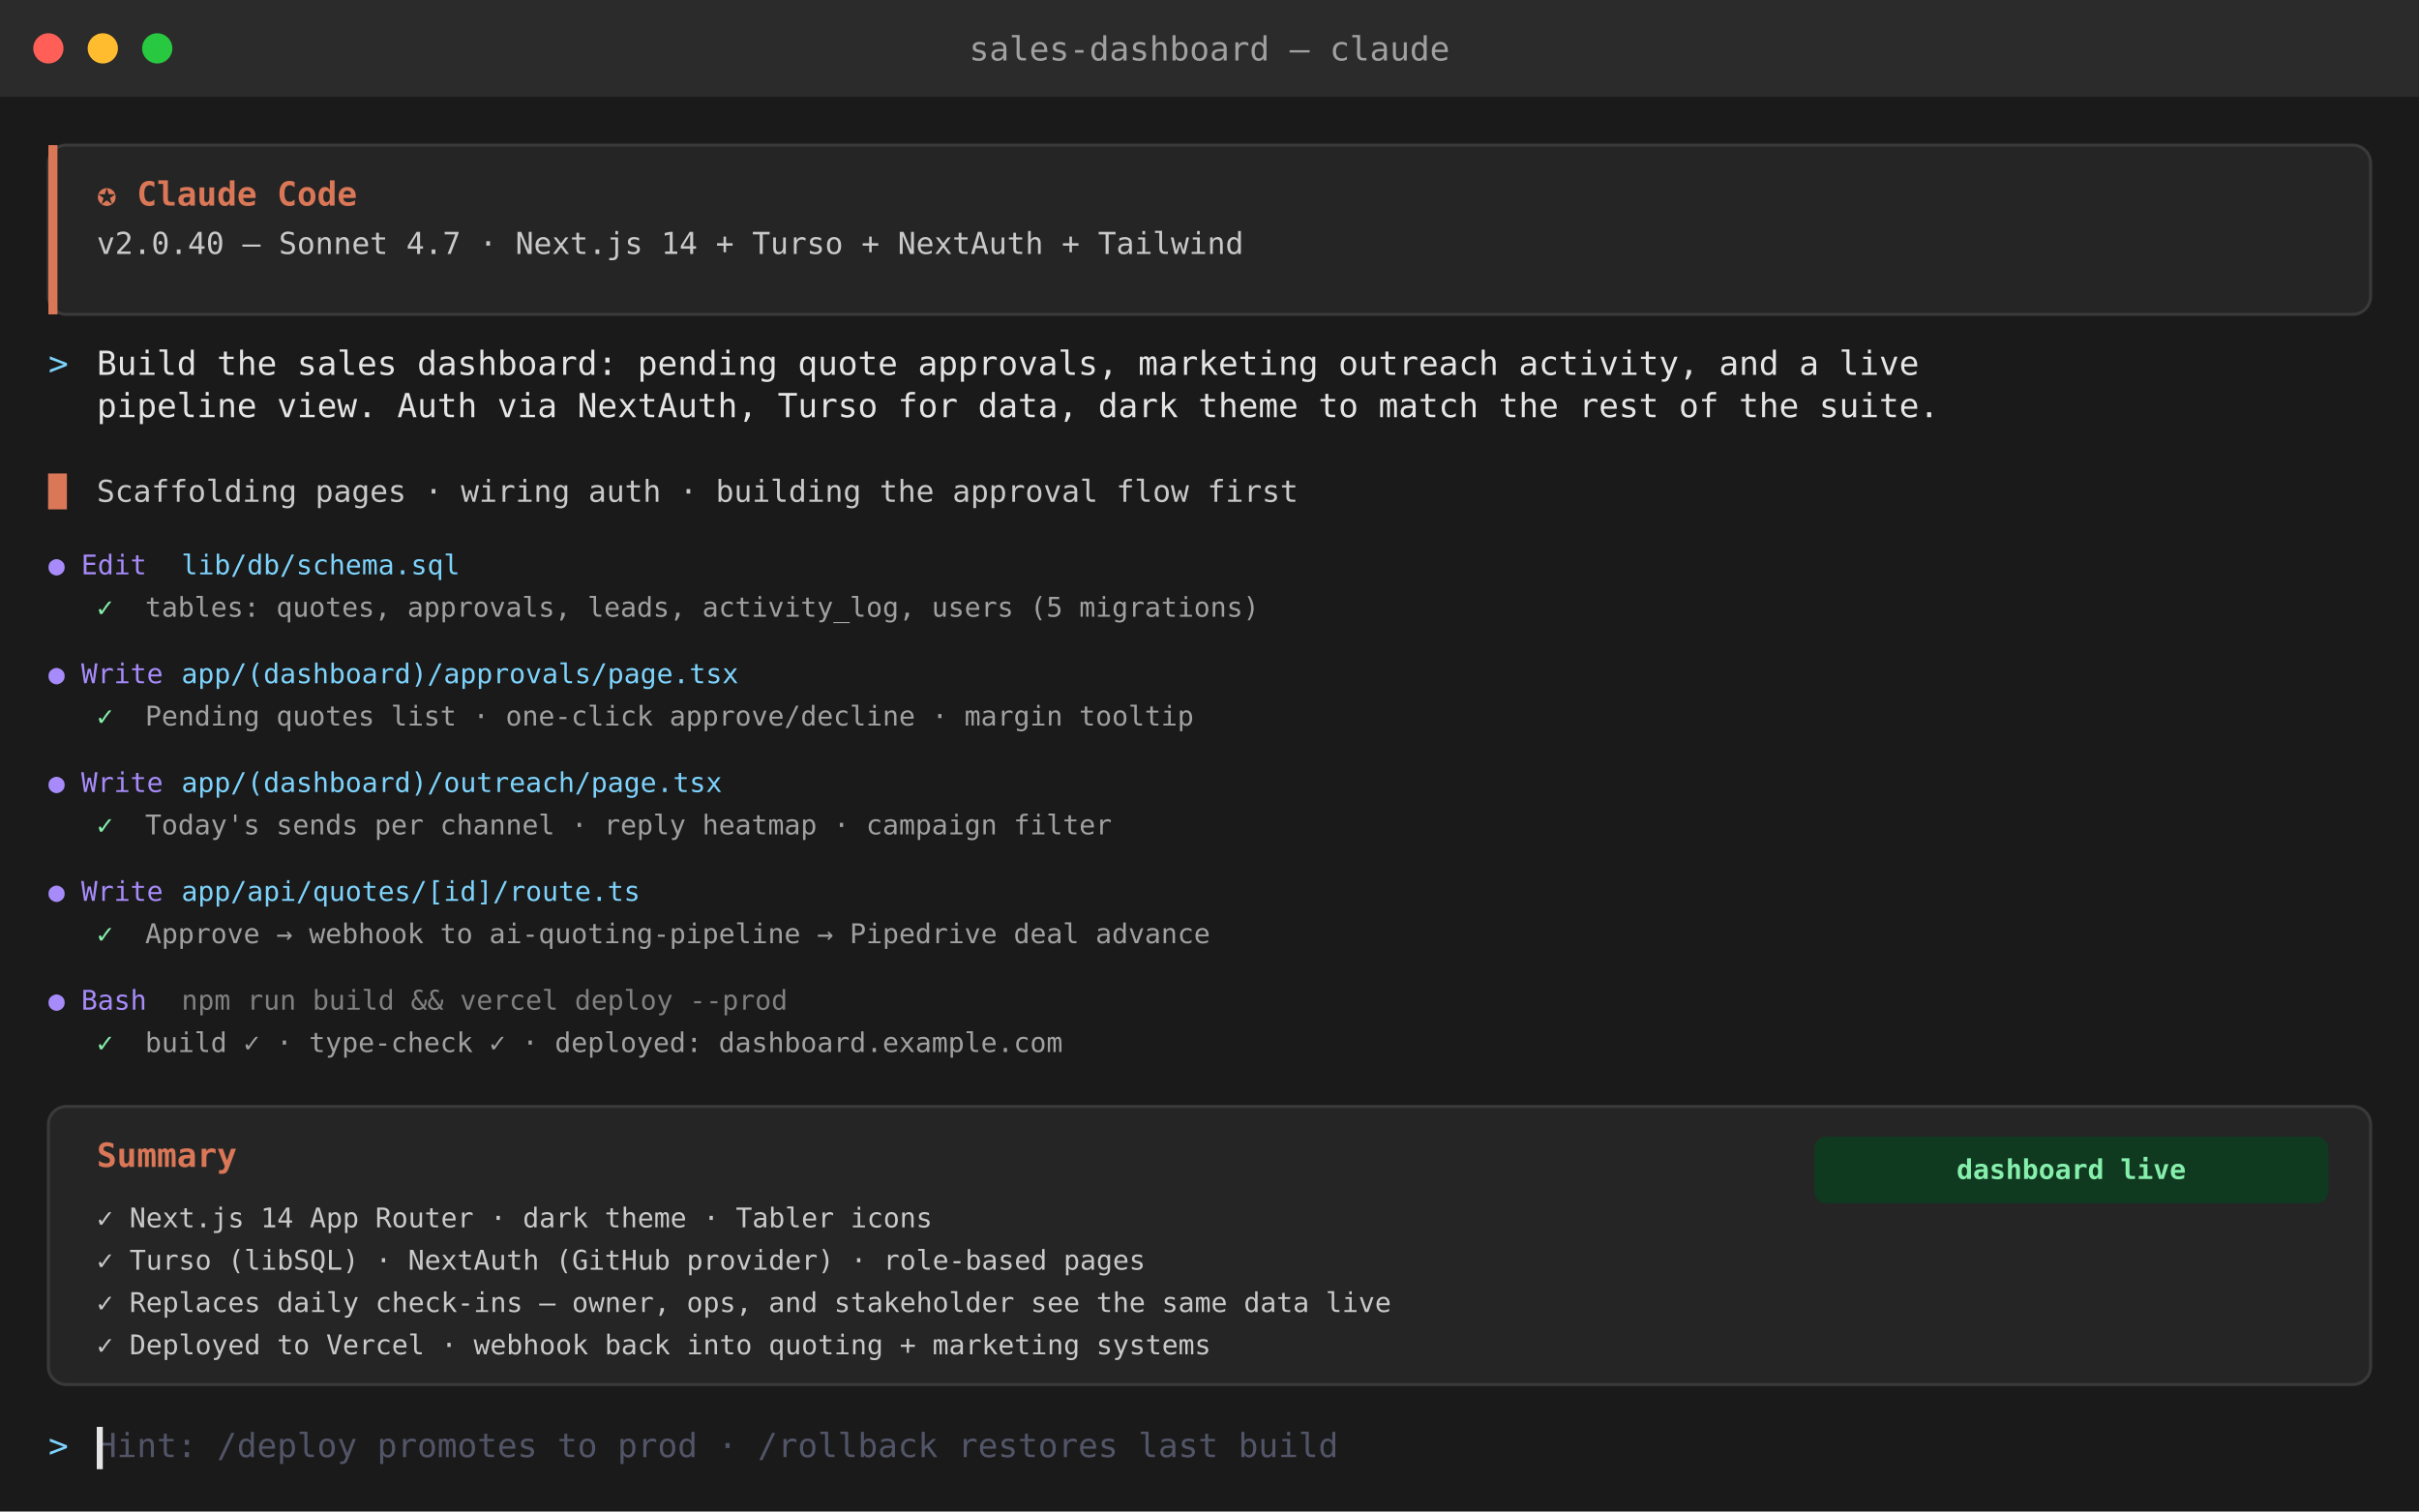
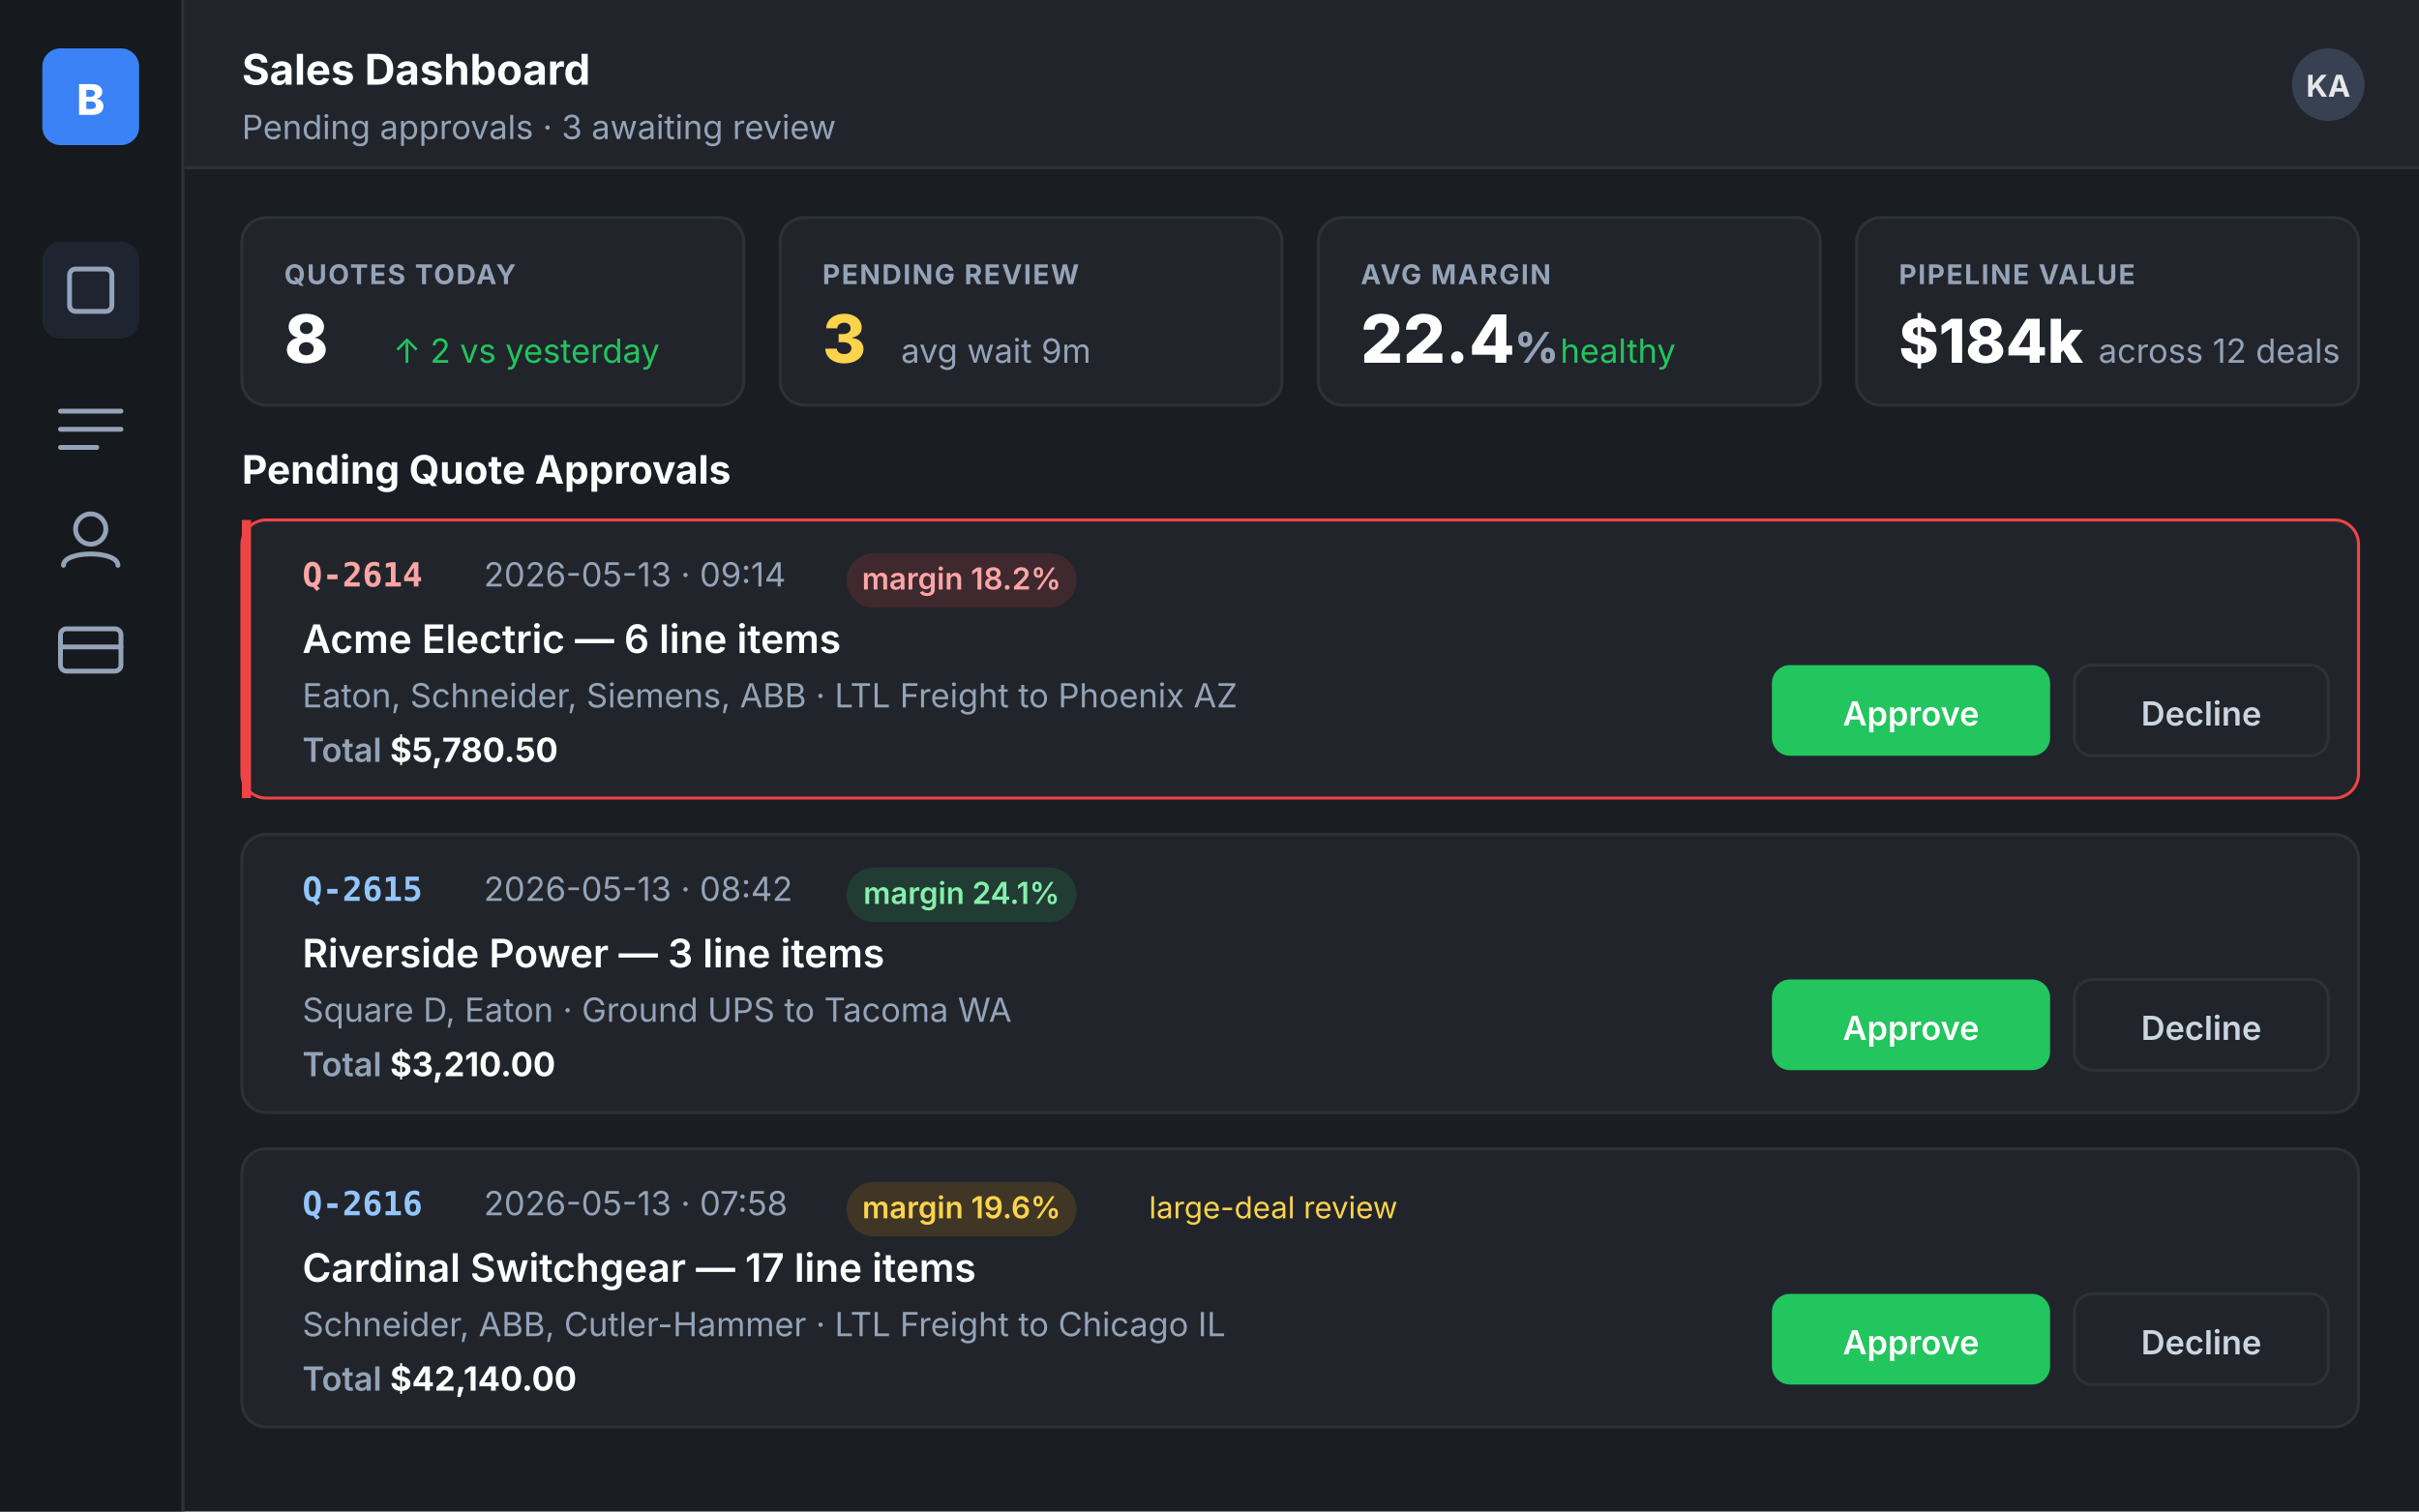
<svg xmlns="http://www.w3.org/2000/svg" viewBox="0 0 800 500">
-   <rect width="800" height="500" fill="#1A1A1A" />
-   <rect width="800" height="32" fill="#2B2B2B" />
-   <circle cx="16" cy="16" r="5" fill="#FF5F57" />
-   <circle cx="34" cy="16" r="5" fill="#FEBC2E" />
-   <circle cx="52" cy="16" r="5" fill="#28C840" />
-   <text x="400" y="20" text-anchor="middle" font-family="JetBrains Mono,monospace" font-size="11" fill="#A0A0A0">sales-dashboard — claude</text>
-   <rect x="16" y="48" width="768" height="56" rx="6" fill="#252525" stroke="#3A3A3A" />
-   <rect x="16" y="48" width="3" height="56" fill="#D97757" />
-   <text x="32" y="68" font-family="JetBrains Mono,monospace" font-size="11" font-weight="700" fill="#D97757">✪ Claude Code</text>
-   <text x="32" y="84" font-family="JetBrains Mono,monospace" font-size="10" fill="#C9C9C9">v2.0.40 — Sonnet 4.7 · Next.js 14 + Turso + NextAuth + Tailwind</text>
-   <text x="16" y="124" font-family="JetBrains Mono,monospace" font-size="11" fill="#7DD3FC">&gt;</text>
-   <text x="32" y="124" font-family="JetBrains Mono,monospace" font-size="11" fill="#E5E5E5">Build the sales dashboard: pending quote approvals, marketing outreach activity, and a live</text>
-   <text x="32" y="138" font-family="JetBrains Mono,monospace" font-size="11" fill="#E5E5E5">pipeline view. Auth via NextAuth, Turso for data, dark theme to match the rest of the suite.</text>
-   <text x="16" y="166" font-family="JetBrains Mono,monospace" font-size="10" fill="#D97757">█</text>
-   <text x="32" y="166" font-family="JetBrains Mono,monospace" font-size="10" fill="#C9C9C9">Scaffolding pages · wiring auth · building the approval flow first</text>
-   <text x="16" y="190" font-family="JetBrains Mono,monospace" font-size="9" fill="#A78BFA">● Edit</text>
-   <text x="60" y="190" font-family="JetBrains Mono,monospace" font-size="9" fill="#7DD3FC">lib/db/schema.sql</text>
-   <text x="32" y="204" font-family="JetBrains Mono,monospace" font-size="9" fill="#86EFAC">✓</text>
-   <text x="48" y="204" font-family="JetBrains Mono,monospace" font-size="9" fill="#A0A0A0">tables: quotes, approvals, leads, activity_log, users (5 migrations)</text>
-   <text x="16" y="226" font-family="JetBrains Mono,monospace" font-size="9" fill="#A78BFA">● Write</text>
-   <text x="60" y="226" font-family="JetBrains Mono,monospace" font-size="9" fill="#7DD3FC">app/(dashboard)/approvals/page.tsx</text>
-   <text x="32" y="240" font-family="JetBrains Mono,monospace" font-size="9" fill="#86EFAC">✓</text>
-   <text x="48" y="240" font-family="JetBrains Mono,monospace" font-size="9" fill="#A0A0A0">Pending quotes list · one-click approve/decline · margin tooltip</text>
-   <text x="16" y="262" font-family="JetBrains Mono,monospace" font-size="9" fill="#A78BFA">● Write</text>
-   <text x="60" y="262" font-family="JetBrains Mono,monospace" font-size="9" fill="#7DD3FC">app/(dashboard)/outreach/page.tsx</text>
-   <text x="32" y="276" font-family="JetBrains Mono,monospace" font-size="9" fill="#86EFAC">✓</text>
-   <text x="48" y="276" font-family="JetBrains Mono,monospace" font-size="9" fill="#A0A0A0">Today's sends per channel · reply heatmap · campaign filter</text>
-   <text x="16" y="298" font-family="JetBrains Mono,monospace" font-size="9" fill="#A78BFA">● Write</text>
-   <text x="60" y="298" font-family="JetBrains Mono,monospace" font-size="9" fill="#7DD3FC">app/api/quotes/[id]/route.ts</text>
-   <text x="32" y="312" font-family="JetBrains Mono,monospace" font-size="9" fill="#86EFAC">✓</text>
-   <text x="48" y="312" font-family="JetBrains Mono,monospace" font-size="9" fill="#A0A0A0">Approve → webhook to ai-quoting-pipeline → Pipedrive deal advance</text>
-   <text x="16" y="334" font-family="JetBrains Mono,monospace" font-size="9" fill="#A78BFA">● Bash</text>
-   <text x="60" y="334" font-family="JetBrains Mono,monospace" font-size="9" fill="#808080">npm run build &amp;&amp; vercel deploy --prod</text>
-   <text x="32" y="348" font-family="JetBrains Mono,monospace" font-size="9" fill="#86EFAC">✓</text>
-   <text x="48" y="348" font-family="JetBrains Mono,monospace" font-size="9" fill="#A0A0A0">build ✓ · type-check ✓ · deployed: dashboard.example.com</text>
-   <rect x="16" y="366" width="768" height="92" rx="6" fill="#252525" stroke="#3A3A3A" />
-   <text x="32" y="386" font-family="JetBrains Mono,monospace" font-size="11" font-weight="700" fill="#D97757">Summary</text>
-   <text x="32" y="406" font-family="JetBrains Mono,monospace" font-size="9" fill="#C9C9C9">✓ Next.js 14 App Router · dark theme · Tabler icons</text>
-   <text x="32" y="420" font-family="JetBrains Mono,monospace" font-size="9" fill="#C9C9C9">✓ Turso (libSQL) · NextAuth (GitHub provider) · role-based pages</text>
-   <text x="32" y="434" font-family="JetBrains Mono,monospace" font-size="9" fill="#C9C9C9">✓ Replaces daily check-ins — owner, ops, and stakeholder see the same data live</text>
-   <text x="32" y="448" font-family="JetBrains Mono,monospace" font-size="9" fill="#C9C9C9">✓ Deployed to Vercel · webhook back into quoting + marketing systems</text>
-   <rect x="600" y="376" width="170" height="22" rx="4" fill="#0F3A1F" />
-   <text x="685" y="390" text-anchor="middle" font-family="JetBrains Mono,monospace" font-size="9" font-weight="700" fill="#86EFAC">dashboard live</text>
-   <text x="16" y="482" font-family="JetBrains Mono,monospace" font-size="11" fill="#7DD3FC">&gt;</text>
-   <text x="32" y="482" font-family="JetBrains Mono,monospace" font-size="11" fill="#525567">Hint: /deploy promotes to prod · /rollback restores last build</text>
-   <rect x="32" y="472" width="2" height="14" fill="#E5E5E5" />
+   <rect width="800" height="500" fill="#1A1D23" />
+   <rect width="60" height="500" fill="#16191E" />
+   <rect x="60" y="0" width="1" height="500" fill="#2D3139" />
+   <rect x="14" y="16" width="32" height="32" rx="6" fill="#3B82F6" />
+   <text x="30" y="38" text-anchor="middle" font-family="Inter,sans-serif" font-size="14" font-weight="800" fill="#fff">B</text>
+   <g transform="translate(14,80)" stroke="#94A3B8" stroke-width="1.6" fill="none" stroke-linecap="round" stroke-linejoin="round">
+     <rect x="0" y="0" width="32" height="32" rx="6" fill="#1E2530" stroke="none" />
+     <rect x="9" y="9" width="14" height="14" rx="2" />
+   </g>
+   <g transform="translate(14,124)" stroke="#94A3B8" stroke-width="1.6" fill="none" stroke-linecap="round" stroke-linejoin="round">
+     <path d="M 6 12 L 26 12 M 6 18 L 26 18 M 6 24 L 18 24" />
+   </g>
+   <g transform="translate(14,162)" stroke="#94A3B8" stroke-width="1.6" fill="none" stroke-linecap="round" stroke-linejoin="round">
+     <circle cx="16" cy="13" r="5" />
+     <path d="M 7 25 C 7 20, 25 20, 25 25" />
+   </g>
+   <g transform="translate(14,200)" stroke="#94A3B8" stroke-width="1.6" fill="none" stroke-linecap="round" stroke-linejoin="round">
+     <rect x="6" y="8" width="20" height="14" rx="2" />
+     <path d="M 6 14 L 26 14" />
+   </g>
+   <rect x="61" y="0" width="739" height="56" fill="#21252B" />
+   <rect x="61" y="55" width="739" height="1" fill="#2D3139" />
+   <text x="80" y="28" font-family="Inter,sans-serif" font-size="14" font-weight="700" fill="#fff">Sales Dashboard</text>
+   <text x="80" y="46" font-family="Inter,sans-serif" font-size="11" fill="#94A3B8">Pending approvals · 3 awaiting review</text>
+   <circle cx="770" cy="28" r="12" fill="#374151" />
+   <text x="770" y="32" text-anchor="middle" font-family="Inter,sans-serif" font-size="10" font-weight="700" fill="#E5E7EB">KA</text>
+   <g transform="translate(80,72)">
+     <rect width="166" height="62" rx="8" fill="#21252B" stroke="#2D3139" />
+     <text x="14" y="22" font-family="Inter,sans-serif" font-size="9" font-weight="700" fill="#94A3B8" letter-spacing="0.5">QUOTES TODAY</text>
+     <text x="14" y="48" font-family="Inter,sans-serif" font-size="22" font-weight="800" fill="#fff">8</text>
+     <text x="50" y="48" font-family="Inter,sans-serif" font-size="11" fill="#22C55E">↑ 2 vs yesterday</text>
+   </g>
+   <g transform="translate(258,72)">
+     <rect width="166" height="62" rx="8" fill="#21252B" stroke="#2D3139" />
+     <text x="14" y="22" font-family="Inter,sans-serif" font-size="9" font-weight="700" fill="#94A3B8" letter-spacing="0.5">PENDING REVIEW</text>
+     <text x="14" y="48" font-family="Inter,sans-serif" font-size="22" font-weight="800" fill="#FCD34D">3</text>
+     <text x="40" y="48" font-family="Inter,sans-serif" font-size="11" fill="#94A3B8">avg wait 9m</text>
+   </g>
+   <g transform="translate(436,72)">
+     <rect width="166" height="62" rx="8" fill="#21252B" stroke="#2D3139" />
+     <text x="14" y="22" font-family="Inter,sans-serif" font-size="9" font-weight="700" fill="#94A3B8" letter-spacing="0.5">AVG MARGIN</text>
+     <text x="14" y="48" font-family="Inter,sans-serif" font-size="22" font-weight="800" fill="#fff">22.4<tspan font-size="14" fill="#94A3B8">%</tspan>
+     </text>
+     <text x="80" y="48" font-family="Inter,sans-serif" font-size="11" fill="#22C55E">healthy</text>
+   </g>
+   <g transform="translate(614,72)">
+     <rect width="166" height="62" rx="8" fill="#21252B" stroke="#2D3139" />
+     <text x="14" y="22" font-family="Inter,sans-serif" font-size="9" font-weight="700" fill="#94A3B8" letter-spacing="0.5">PIPELINE VALUE</text>
+     <text x="14" y="48" font-family="Inter,sans-serif" font-size="20" font-weight="800" fill="#fff">$184k</text>
+     <text x="80" y="48" font-family="Inter,sans-serif" font-size="11" fill="#94A3B8">across 12 deals</text>
+   </g>
+   <text x="80" y="160" font-family="Inter,sans-serif" font-size="13" font-weight="700" fill="#fff">Pending Quote Approvals</text>
+   <rect x="80" y="172" width="700" height="92" rx="8" fill="#21252B" stroke="#EF4444" />
+   <rect x="80" y="172" width="3" height="92" fill="#EF4444" />
+   <text x="100" y="194" font-family="JetBrains Mono,monospace" font-size="11" font-weight="700" fill="#FCA5A5">Q-2614</text>
+   <text x="160" y="194" font-family="Inter,sans-serif" font-size="11" fill="#94A3B8">2026-05-13 · 09:14</text>
+   <rect x="280" y="183" width="76" height="18" rx="9" fill="rgba(239,68,68,0.15)" />
+   <text x="318" y="195" text-anchor="middle" font-family="Inter,sans-serif" font-size="10" font-weight="600" fill="#FCA5A5">margin 18.2%</text>
+   <text x="100" y="216" font-family="Inter,sans-serif" font-size="13" font-weight="600" fill="#fff">Acme Electric — 6 line items</text>
+   <text x="100" y="234" font-family="Inter,sans-serif" font-size="11" fill="#94A3B8">Eaton, Schneider, Siemens, ABB · LTL Freight to Phoenix AZ</text>
+   <text x="100" y="252" font-family="Inter,sans-serif" font-size="11" font-weight="600" fill="#94A3B8">Total <tspan fill="#fff" font-weight="700">$5,780.50</tspan>
+   </text>
+   <rect x="586" y="220" width="92" height="30" rx="6" fill="#22C55E" />
+   <text x="632" y="240" text-anchor="middle" font-family="Inter,sans-serif" font-size="11" font-weight="600" fill="#fff">Approve</text>
+   <rect x="686" y="220" width="84" height="30" rx="6" fill="transparent" stroke="#2D3139" />
+   <text x="728" y="240" text-anchor="middle" font-family="Inter,sans-serif" font-size="11" font-weight="600" fill="#CBD5E1">Decline</text>
+   <rect x="80" y="276" width="700" height="92" rx="8" fill="#21252B" stroke="#2D3139" />
+   <text x="100" y="298" font-family="JetBrains Mono,monospace" font-size="11" font-weight="700" fill="#93C5FD">Q-2615</text>
+   <text x="160" y="298" font-family="Inter,sans-serif" font-size="11" fill="#94A3B8">2026-05-13 · 08:42</text>
+   <rect x="280" y="287" width="76" height="18" rx="9" fill="rgba(34,197,94,0.15)" />
+   <text x="318" y="299" text-anchor="middle" font-family="Inter,sans-serif" font-size="10" font-weight="600" fill="#86EFAC">margin 24.1%</text>
+   <text x="100" y="320" font-family="Inter,sans-serif" font-size="13" font-weight="600" fill="#fff">Riverside Power — 3 line items</text>
+   <text x="100" y="338" font-family="Inter,sans-serif" font-size="11" fill="#94A3B8">Square D, Eaton · Ground UPS to Tacoma WA</text>
+   <text x="100" y="356" font-family="Inter,sans-serif" font-size="11" font-weight="600" fill="#94A3B8">Total <tspan fill="#fff" font-weight="700">$3,210.00</tspan>
+   </text>
+   <rect x="586" y="324" width="92" height="30" rx="6" fill="#22C55E" />
+   <text x="632" y="344" text-anchor="middle" font-family="Inter,sans-serif" font-size="11" font-weight="600" fill="#fff">Approve</text>
+   <rect x="686" y="324" width="84" height="30" rx="6" fill="transparent" stroke="#2D3139" />
+   <text x="728" y="344" text-anchor="middle" font-family="Inter,sans-serif" font-size="11" font-weight="600" fill="#CBD5E1">Decline</text>
+   <rect x="80" y="380" width="700" height="92" rx="8" fill="#21252B" stroke="#2D3139" />
+   <text x="100" y="402" font-family="JetBrains Mono,monospace" font-size="11" font-weight="700" fill="#93C5FD">Q-2616</text>
+   <text x="160" y="402" font-family="Inter,sans-serif" font-size="11" fill="#94A3B8">2026-05-13 · 07:58</text>
+   <rect x="280" y="391" width="76" height="18" rx="9" fill="rgba(245,158,11,0.15)" />
+   <text x="318" y="403" text-anchor="middle" font-family="Inter,sans-serif" font-size="10" font-weight="600" fill="#FCD34D">margin 19.6%</text>
+   <text x="380" y="403" font-family="Inter,sans-serif" font-size="10" fill="#FCD34D">large-deal review</text>
+   <text x="100" y="424" font-family="Inter,sans-serif" font-size="13" font-weight="600" fill="#fff">Cardinal Switchgear — 17 line items</text>
+   <text x="100" y="442" font-family="Inter,sans-serif" font-size="11" fill="#94A3B8">Schneider, ABB, Cutler-Hammer · LTL Freight to Chicago IL</text>
+   <text x="100" y="460" font-family="Inter,sans-serif" font-size="11" font-weight="600" fill="#94A3B8">Total <tspan fill="#fff" font-weight="700">$42,140.00</tspan>
+   </text>
+   <rect x="586" y="428" width="92" height="30" rx="6" fill="#22C55E" />
+   <text x="632" y="448" text-anchor="middle" font-family="Inter,sans-serif" font-size="11" font-weight="600" fill="#fff">Approve</text>
+   <rect x="686" y="428" width="84" height="30" rx="6" fill="transparent" stroke="#2D3139" />
+   <text x="728" y="448" text-anchor="middle" font-family="Inter,sans-serif" font-size="11" font-weight="600" fill="#CBD5E1">Decline</text>
</svg>
